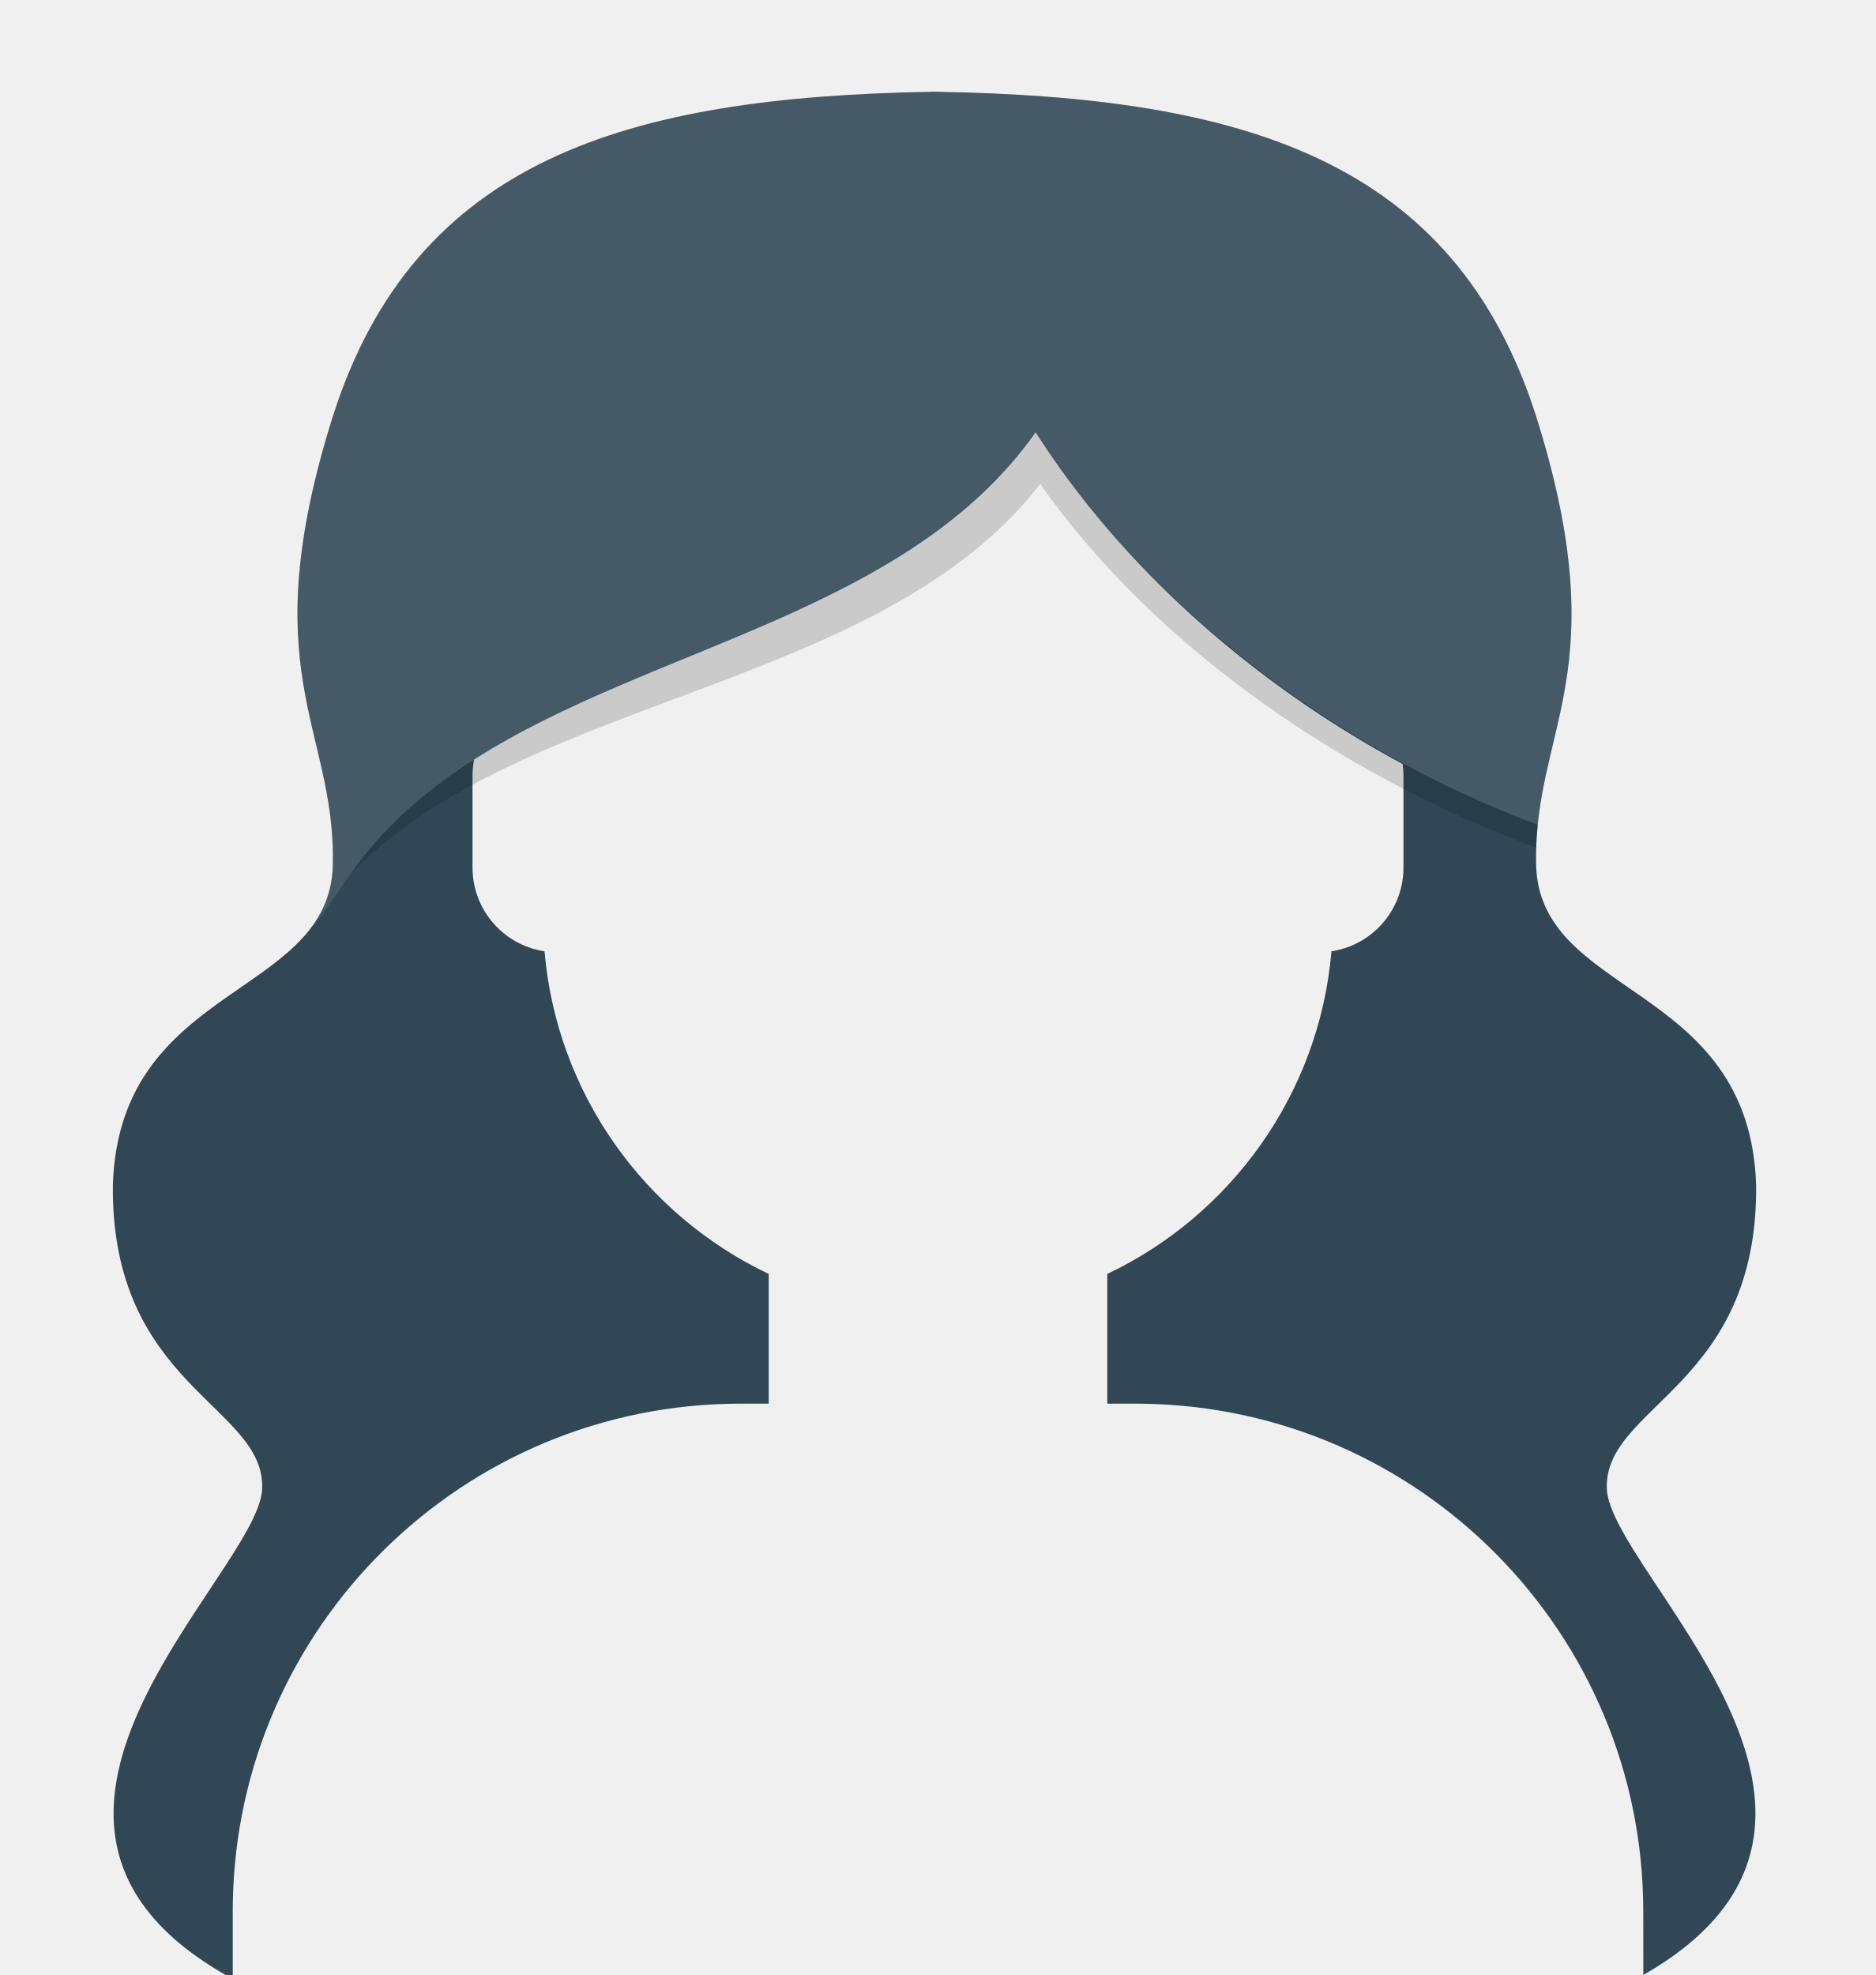
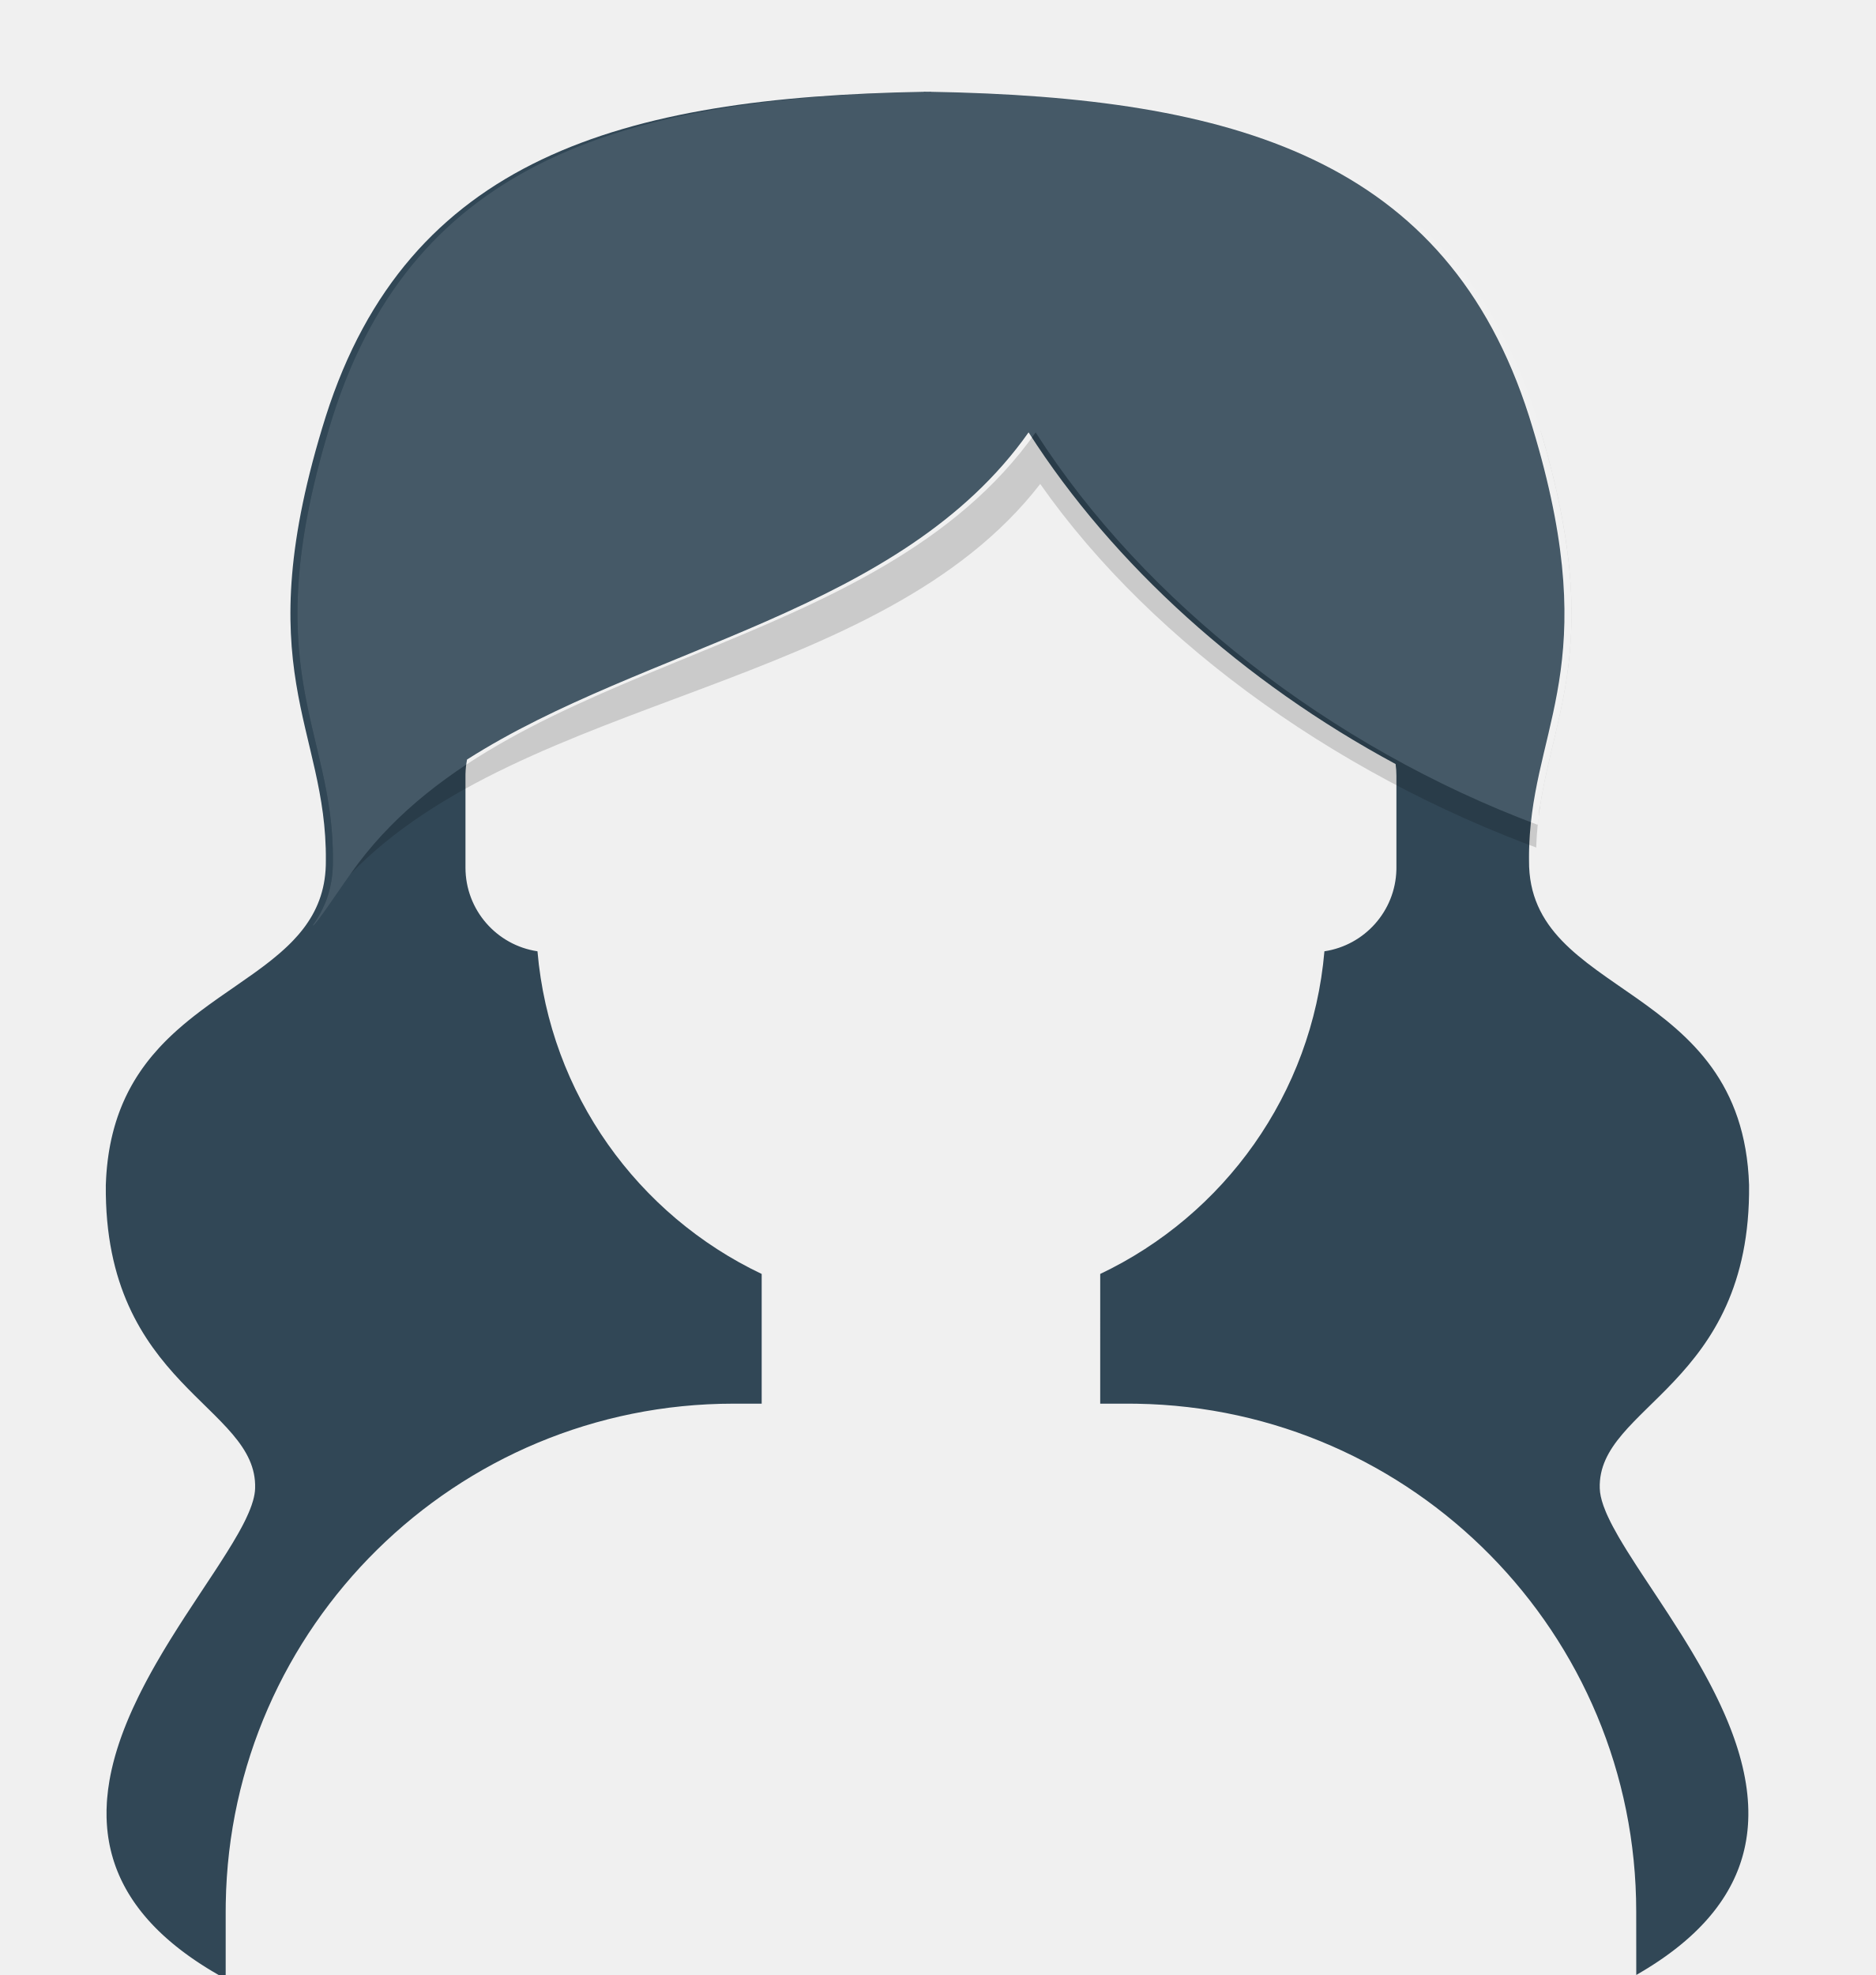
<svg xmlns="http://www.w3.org/2000/svg" xmlns:xlink="http://www.w3.org/1999/xlink" width="266px" height="280px" viewBox="0 0 266 280" version="1.1">
  <defs>
    <path d="M117.003,0 L117.003,0.016 C160.089,0.768 190.166,9.539 201.803,46 C212.418,79.704 203.098,88.803 201.92,105.269 C201.916,105.325 201.912,105.381 201.908,105.437 C201.865,106.074 201.834,106.721 201.816,107.382 C201.814,107.475 201.812,107.568 201.81,107.661 C201.807,107.814 201.805,107.968 201.803,108.123 C201.802,108.19 201.802,108.255 201.802,108.321 L201.801,108.433 L201.801,108.433 L201.803,109 L201.803,109 C201.634,128.588 232.061,125.972 233.003,155 C233.283,183.561 211.466,186.256 211.831,198 C211.85,198.72 212.027,199.525 212.334,200.408 C212.349,200.452 212.364,200.495 212.38,200.538 C212.471,200.791 212.572,201.051 212.683,201.316 C212.725,201.416 212.768,201.516 212.812,201.618 C212.833,201.666 212.854,201.714 212.876,201.762 C212.91,201.839 212.946,201.917 212.982,201.996 C213.098,202.246 213.22,202.501 213.35,202.761 C213.392,202.845 213.435,202.929 213.479,203.014 C213.52,203.096 213.563,203.178 213.606,203.26 C213.646,203.338 213.688,203.416 213.73,203.495 C213.955,203.918 214.197,204.353 214.454,204.799 C214.514,204.903 214.576,205.009 214.638,205.115 C214.803,205.397 214.973,205.682 215.149,205.972 C215.326,206.266 215.509,206.563 215.697,206.865 C216.095,207.505 216.515,208.163 216.952,208.837 L217.086,209.044 C217.263,209.317 217.443,209.592 217.625,209.87 C217.802,210.139 217.98,210.41 218.16,210.683 C218.646,211.42 219.146,212.174 219.656,212.944 L219.908,213.325 C220.47,214.176 221.043,215.045 221.618,215.931 C222.217,216.853 222.819,217.793 223.417,218.749 L223.162,218.343 C223.317,218.588 223.471,218.835 223.625,219.082 L223.625,219.082 C223.895,219.517 224.164,219.954 224.432,220.395 L224.354,220.268 C224.498,220.503 224.641,220.74 224.783,220.977 L224.432,220.395 C224.602,220.675 224.771,220.957 224.939,221.239 L224.939,221.239 C225.253,221.765 225.563,222.295 225.869,222.829 L225.654,222.456 C225.807,222.72 225.959,222.985 226.109,223.251 L225.869,222.829 C225.988,223.037 226.107,223.246 226.225,223.455 L226.109,223.251 C226.26,223.517 226.41,223.784 226.558,224.052 L226.225,223.455 C226.366,223.705 226.506,223.957 226.645,224.209 L226.558,224.052 C226.693,224.296 226.827,224.54 226.959,224.784 L226.645,224.209 C226.814,224.515 226.981,224.823 227.146,225.131 L226.959,224.784 C227.079,225.006 227.199,225.229 227.317,225.452 L227.146,225.131 C227.308,225.434 227.468,225.738 227.627,226.043 L227.317,225.452 C227.446,225.697 227.574,225.942 227.701,226.187 L227.627,226.043 C227.746,226.272 227.863,226.502 227.98,226.733 L227.701,226.187 C227.849,226.474 227.995,226.762 228.139,227.05 L227.98,226.733 C228.099,226.968 228.216,227.204 228.333,227.44 L228.139,227.05 C228.274,227.319 228.406,227.589 228.537,227.859 L228.333,227.44 C228.451,227.68 228.568,227.922 228.683,228.163 L228.537,227.859 C228.669,228.132 228.799,228.406 228.927,228.68 L228.683,228.163 C228.773,228.351 228.862,228.54 228.949,228.728 L228.927,228.68 C229.041,228.925 229.154,229.17 229.264,229.416 L228.949,228.728 C229.124,229.104 229.295,229.481 229.461,229.858 L229.264,229.416 C229.382,229.678 229.498,229.94 229.612,230.203 L229.461,229.858 C229.568,230.101 229.673,230.344 229.777,230.588 L229.612,230.203 C229.729,230.474 229.844,230.746 229.957,231.019 L229.777,230.588 C229.872,230.813 229.965,231.037 230.057,231.262 L229.957,231.019 C230.068,231.286 230.176,231.554 230.282,231.823 L230.057,231.262 C230.177,231.558 230.295,231.853 230.409,232.149 L230.282,231.823 C230.383,232.08 230.482,232.337 230.579,232.595 L230.409,232.149 C230.523,232.445 230.634,232.742 230.742,233.038 L230.579,232.595 C230.678,232.861 230.775,233.126 230.869,233.392 L230.742,233.038 C230.829,233.277 230.914,233.516 230.996,233.755 L230.869,233.392 C230.968,233.67 231.063,233.948 231.155,234.227 L230.996,233.755 C231.054,233.923 231.11,234.09 231.166,234.258 L231.155,234.227 C231.241,234.485 231.324,234.744 231.405,235.003 L231.405,235.004 C231.571,235.54 231.726,236.077 231.867,236.615 L231.793,236.337 C231.822,236.443 231.85,236.549 231.878,236.656 L231.867,236.615 C231.939,236.887 232.007,237.159 232.072,237.432 L232.072,237.431 C232.138,237.707 232.2,237.982 232.258,238.257 C232.371,238.791 232.47,239.324 232.555,239.857 C232.874,241.865 232.986,243.874 232.836,245.866 L232.862,245.477 C232.846,245.752 232.825,246.026 232.799,246.301 L232.836,245.866 C232.814,246.159 232.786,246.453 232.753,246.745 L232.799,246.301 C232.775,246.557 232.746,246.813 232.713,247.068 L232.753,246.745 C232.722,247.012 232.687,247.278 232.647,247.544 L232.713,247.068 C232.678,247.342 232.637,247.616 232.591,247.889 L232.647,247.544 C232.611,247.779 232.571,248.015 232.528,248.25 L232.591,247.889 C232.547,248.155 232.497,248.421 232.442,248.687 L232.528,248.25 C232.478,248.518 232.423,248.786 232.363,249.053 L232.442,248.687 C232.388,248.949 232.328,249.21 232.264,249.472 L232.363,249.053 C232.298,249.342 232.226,249.63 232.149,249.917 L232.264,249.472 C232.2,249.732 232.13,249.992 232.055,250.252 L232.149,249.917 C232.082,250.164 232.011,250.411 231.934,250.658 L232.055,250.252 C231.978,250.522 231.894,250.791 231.805,251.06 L231.934,250.658 C231.856,250.912 231.772,251.166 231.683,251.419 L231.805,251.06 C231.719,251.319 231.628,251.578 231.531,251.836 L231.683,251.419 C231.596,251.665 231.505,251.91 231.409,252.154 L231.531,251.836 C231.433,252.097 231.33,252.357 231.22,252.617 L231.409,252.154 C231.297,252.436 231.18,252.718 231.055,252.999 L231.22,252.617 C231.11,252.877 230.995,253.137 230.873,253.396 L231.055,252.999 C230.94,253.257 230.819,253.515 230.692,253.773 L230.873,253.396 C230.753,253.652 230.627,253.908 230.496,254.163 L230.692,253.773 C230.561,254.039 230.424,254.304 230.28,254.569 L230.496,254.163 C230.363,254.418 230.225,254.673 230.081,254.927 L230.28,254.569 C230.14,254.827 229.994,255.084 229.841,255.341 L230.081,254.927 C229.936,255.184 229.784,255.439 229.626,255.694 L229.841,255.341 C229.698,255.581 229.55,255.82 229.396,256.058 L229.626,255.694 C229.463,255.957 229.294,256.219 229.117,256.48 L229.396,256.058 C229.237,256.304 229.072,256.549 228.901,256.794 L229.117,256.48 C228.95,256.728 228.776,256.975 228.596,257.222 L228.901,256.794 C228.71,257.068 228.512,257.34 228.305,257.612 L228.596,257.222 C228.418,257.465 228.233,257.709 228.043,257.951 L228.305,257.612 C228.12,257.855 227.929,258.097 227.732,258.338 L228.043,257.951 C227.841,258.208 227.631,258.464 227.415,258.718 L227.732,258.338 C227.531,258.584 227.323,258.83 227.108,259.074 L227.415,258.718 C227.207,258.963 226.992,259.208 226.771,259.451 L227.108,259.074 C226.892,259.32 226.668,259.566 226.438,259.81 L226.771,259.451 C226.544,259.7 226.311,259.947 226.07,260.194 L226.438,259.81 C226.206,260.057 225.967,260.302 225.72,260.547 L226.07,260.194 C225.837,260.433 225.597,260.67 225.351,260.907 L225.72,260.547 C225.471,260.794 225.215,261.04 224.951,261.285 L225.351,260.907 C225.099,261.149 224.84,261.39 224.573,261.631 L224.951,261.285 C224.697,261.52 224.436,261.755 224.168,261.989 L224.573,261.631 C224.302,261.875 224.023,262.118 223.736,262.36 L224.168,261.989 C223.892,262.23 223.607,262.47 223.316,262.709 L223.736,262.36 C223.458,262.594 223.173,262.828 222.881,263.061 L223.316,262.709 C223.032,262.942 222.741,263.173 222.442,263.404 L222.881,263.061 C222.583,263.297 222.277,263.533 221.964,263.767 L222.442,263.404 C222.134,263.641 221.819,263.878 221.495,264.113 L221.964,263.767 C221.653,264 221.333,264.232 221.006,264.463 L221.495,264.113 C221.182,264.34 220.861,264.567 220.533,264.792 L221.006,264.463 C220.673,264.698 220.332,264.931 219.983,265.164 L220.533,264.792 C220.199,265.021 219.858,265.249 219.508,265.475 L219.983,265.164 C219.637,265.393 219.284,265.622 218.923,265.849 L219.508,265.475 C219.165,265.698 218.815,265.919 218.456,266.139 L218.923,265.849 C218.566,266.073 218.2,266.297 217.827,266.519 L218.456,266.139 C218.077,266.371 217.688,266.603 217.291,266.833 L217.292,266.832 L217.007,266.996 L217.007,266.996 L217,258 C217,218.633 185.406,186.645 146.191,186.01 L145,186 L141,186 L141.001,167.61 C158.531,159.282 171.048,142.114 172.791,121.867 C178.471,121.017 182.849,116.186 182.996,110.305 L183,110 L183,97 C183,96.43 182.96,95.87 182.884,95.321 C161.361,83.735 142.887,67.141 130.843,48.298 C112.765,73.924 76.528,78.535 51.222,94.682 C51.096,95.336 51.021,96.009 51.004,96.695 L51,97 L51,110 C51,116.019 55.431,121.003 61.209,121.867 C62.952,142.115 75.469,159.283 93,167.611 L93,186 L89,186 C49.633,186 17.645,217.594 17.01,256.809 L17,258 L17,267 L216.997,267.002 C216.997,267.002 216.996,267.002 216.996,267.002 L16.009,267.002 C15.348,266.625 14.71,266.243 14.096,265.858 L14.561,266.146 C14.196,265.922 13.84,265.698 13.492,265.472 L14.096,265.858 C13.726,265.625 13.364,265.391 13.011,265.156 L13.492,265.472 C13.149,265.25 12.814,265.027 12.487,264.802 L13.011,265.156 C12.662,264.924 12.32,264.69 11.987,264.454 L12.487,264.802 C12.167,264.582 11.853,264.362 11.547,264.14 L11.987,264.454 C11.651,264.217 11.323,263.978 11.003,263.739 L11.547,264.14 C11.222,263.904 10.905,263.667 10.596,263.429 L11.003,263.739 C10.707,263.516 10.417,263.293 10.135,263.068 L10.596,263.429 C10.282,263.187 9.976,262.945 9.679,262.701 L10.135,263.068 C9.835,262.831 9.544,262.592 9.26,262.352 L9.679,262.701 C9.396,262.469 9.121,262.236 8.852,262.002 L9.26,262.352 C8.978,262.114 8.704,261.875 8.437,261.635 L8.852,262.002 C8.571,261.757 8.298,261.512 8.033,261.265 L8.437,261.635 C8.177,261.401 7.925,261.166 7.679,260.931 L8.033,261.265 C7.767,261.018 7.509,260.769 7.258,260.52 L7.679,260.931 C7.425,260.688 7.179,260.444 6.94,260.199 L7.258,260.52 C7.024,260.287 6.796,260.053 6.574,259.818 L6.94,260.199 C6.698,259.951 6.462,259.701 6.234,259.451 L6.574,259.818 C6.335,259.564 6.103,259.308 5.878,259.052 L6.234,259.451 C6.018,259.214 5.809,258.976 5.606,258.737 L5.878,259.052 C5.662,258.805 5.452,258.558 5.25,258.309 L5.606,258.737 C5.387,258.48 5.176,258.222 4.972,257.963 L5.25,258.309 C5.063,258.08 4.882,257.85 4.706,257.619 L4.972,257.963 C4.775,257.713 4.584,257.461 4.401,257.21 L4.706,257.619 C4.501,257.351 4.305,257.081 4.115,256.81 L4.401,257.21 C4.22,256.962 4.045,256.713 3.877,256.464 L4.115,256.81 C3.945,256.567 3.781,256.324 3.623,256.079 L3.877,256.464 C3.705,256.209 3.54,255.954 3.381,255.698 L3.623,256.079 C3.462,255.83 3.306,255.579 3.157,255.328 L3.381,255.698 C3.223,255.443 3.072,255.188 2.927,254.932 L3.157,255.328 C3.006,255.074 2.861,254.819 2.722,254.563 L2.927,254.932 C2.782,254.677 2.643,254.421 2.511,254.164 L2.722,254.563 C2.576,254.295 2.437,254.026 2.305,253.757 L2.511,254.164 C2.38,253.912 2.255,253.659 2.136,253.406 L2.305,253.757 C2.179,253.501 2.059,253.243 1.945,252.986 L2.136,253.406 C2.013,253.143 1.896,252.879 1.784,252.614 L1.945,252.986 C1.822,252.709 1.706,252.432 1.597,252.154 L1.784,252.614 C1.674,252.354 1.57,252.092 1.472,251.83 L1.597,252.154 C1.505,251.922 1.419,251.69 1.336,251.458 L1.472,251.83 C1.375,251.571 1.283,251.312 1.197,251.051 L1.336,251.458 C1.248,251.207 1.164,250.956 1.086,250.705 L1.197,251.051 C1.108,250.783 1.025,250.513 0.947,250.244 L1.086,250.705 C0.996,250.417 0.912,250.128 0.836,249.839 L0.947,250.244 C0.875,249.991 0.807,249.738 0.745,249.485 L0.836,249.839 C0.768,249.585 0.705,249.331 0.648,249.076 L0.745,249.485 C0.678,249.214 0.616,248.942 0.56,248.67 L0.648,249.076 C0.594,248.839 0.545,248.602 0.499,248.365 L0.56,248.67 C0.505,248.406 0.456,248.142 0.412,247.877 L0.499,248.365 C0.442,248.063 0.391,247.762 0.346,247.459 L0.412,247.877 C0.369,247.619 0.33,247.361 0.296,247.103 L0.346,247.459 C0.307,247.196 0.273,246.932 0.244,246.668 L0.296,247.103 C0.26,246.828 0.23,246.553 0.204,246.277 L0.244,246.668 C0.219,246.449 0.198,246.229 0.18,246.01 L0.204,246.277 C0.179,246.013 0.159,245.747 0.144,245.482 L0.18,246.01 C0.156,245.713 0.138,245.416 0.125,245.118 L0.144,245.482 C0.128,245.217 0.117,244.951 0.111,244.686 L0.111,244.685 C0.093,243.967 0.108,243.247 0.153,242.526 C0.165,242.335 0.179,242.145 0.195,241.954 C0.265,241.109 0.376,240.263 0.523,239.417 L0.523,239.417 C0.614,238.894 0.719,238.371 0.837,237.848 L0.837,237.848 C0.963,237.289 1.103,236.731 1.257,236.172 L1.132,236.636 C1.205,236.359 1.282,236.081 1.361,235.804 L1.361,235.804 C1.515,235.268 1.682,234.732 1.86,234.197 L1.794,234.397 C1.866,234.178 1.939,233.958 2.015,233.738 L1.86,234.197 C1.945,233.94 2.033,233.683 2.124,233.426 L2.015,233.738 C2.099,233.494 2.186,233.25 2.275,233.006 L2.275,233.006 C2.488,232.42 2.715,231.835 2.953,231.251 L2.73,231.807 C2.83,231.554 2.932,231.301 3.036,231.048 L2.953,231.251 C3.057,230.997 3.163,230.742 3.271,230.488 L3.036,231.048 C3.149,230.776 3.263,230.505 3.38,230.234 L3.271,230.488 C3.372,230.253 3.474,230.018 3.577,229.783 L3.38,230.234 C3.5,229.956 3.622,229.679 3.747,229.403 L3.577,229.783 C3.671,229.571 3.766,229.36 3.862,229.149 L3.862,229.149 C4.106,228.614 4.358,228.081 4.618,227.551 L4.492,227.81 C4.62,227.546 4.749,227.283 4.88,227.021 L4.618,227.551 C4.756,227.27 4.896,226.989 5.038,226.709 L4.88,227.021 C5,226.781 5.122,226.541 5.245,226.302 L5.038,226.709 C5.181,226.426 5.326,226.144 5.473,225.863 L5.245,226.302 C5.378,226.043 5.513,225.785 5.649,225.527 L5.473,225.863 C5.603,225.613 5.735,225.364 5.868,225.116 L5.649,225.527 C5.789,225.262 5.93,224.998 6.073,224.735 L5.868,225.116 C6.028,224.816 6.19,224.518 6.354,224.22 L6.073,224.735 C6.206,224.489 6.341,224.243 6.477,223.998 L6.354,224.22 C6.477,223.998 6.6,223.776 6.725,223.554 L6.477,223.998 C6.62,223.74 6.764,223.483 6.909,223.227 L6.725,223.554 C6.858,223.316 6.993,223.079 7.129,222.842 L7.129,222.842 C7.421,222.333 7.717,221.826 8.016,221.323 L7.78,221.721 C7.934,221.461 8.088,221.202 8.242,220.944 L8.016,221.323 C8.173,221.059 8.331,220.796 8.49,220.534 L8.49,220.534 C8.717,220.158 8.946,219.784 9.175,219.413 C9.548,218.811 9.923,218.214 10.298,217.624 C10.591,217.163 10.885,216.707 11.177,216.255 L11.177,216.255 C11.975,215.023 12.768,213.823 13.539,212.658 C14.17,211.704 14.788,210.774 15.38,209.871 C15.446,209.769 15.512,209.668 15.578,209.568 C15.758,209.291 15.937,209.017 16.112,208.746 C16.465,208.2 16.807,207.666 17.134,207.143 C17.723,206.205 18.266,205.305 18.752,204.447 C18.776,204.404 18.801,204.361 18.825,204.317 C18.865,204.247 18.904,204.177 18.942,204.108 C19.037,203.937 19.129,203.768 19.218,203.602 L19.218,203.603 C19.28,203.487 19.34,203.373 19.4,203.26 C19.442,203.178 19.485,203.096 19.527,203.014 C19.571,202.928 19.614,202.842 19.657,202.757 C19.693,202.685 19.729,202.613 19.764,202.541 C19.81,202.447 19.855,202.353 19.9,202.259 C20.017,202.013 20.127,201.772 20.229,201.535 C20.397,201.147 20.545,200.771 20.671,200.408 C20.745,200.196 20.811,199.989 20.869,199.786 C21.054,199.144 21.16,198.547 21.174,198 C21.54,186.256 -0.277,183.561 0.003,155 C0.015,154.632 0.031,154.27 0.053,153.912 L0.034,154.24 C0.049,153.963 0.065,153.689 0.085,153.418 L0.053,153.912 C0.067,153.663 0.084,153.416 0.104,153.172 L0.085,153.418 C0.104,153.151 0.126,152.886 0.151,152.624 L0.104,153.172 C0.124,152.91 0.147,152.65 0.173,152.394 L0.173,152.393 C0.234,151.782 0.309,151.187 0.398,150.605 L0.347,150.953 C0.38,150.716 0.416,150.481 0.454,150.249 L0.398,150.605 C0.432,150.38 0.468,150.157 0.507,149.936 L0.454,150.249 C0.495,149.997 0.539,149.748 0.585,149.501 L0.507,149.936 C0.545,149.711 0.586,149.489 0.629,149.269 L0.629,149.269 C0.733,148.737 0.848,148.218 0.974,147.712 L0.918,147.939 C0.971,147.721 1.025,147.505 1.082,147.292 L0.974,147.712 C1.035,147.465 1.099,147.222 1.166,146.981 L1.082,147.292 C1.135,147.091 1.19,146.891 1.247,146.694 L1.166,146.981 C1.222,146.778 1.28,146.577 1.339,146.379 L1.247,146.694 C1.31,146.473 1.376,146.255 1.443,146.039 L1.443,146.039 C1.598,145.545 1.764,145.064 1.939,144.595 L1.79,145.003 C1.867,144.789 1.945,144.577 2.026,144.368 L1.939,144.595 C2.008,144.413 2.077,144.232 2.149,144.054 L2.026,144.368 C2.104,144.163 2.185,143.961 2.268,143.76 L2.149,144.054 C2.237,143.833 2.327,143.615 2.419,143.4 L2.268,143.76 C2.34,143.584 2.414,143.41 2.49,143.238 L2.49,143.238 C2.683,142.797 2.885,142.367 3.096,141.947 L2.999,142.142 C3.085,141.967 3.173,141.794 3.262,141.623 L3.096,141.947 C3.19,141.761 3.286,141.577 3.383,141.395 L3.262,141.623 C3.359,141.437 3.458,141.253 3.558,141.071 L3.383,141.395 C3.471,141.23 3.56,141.067 3.65,140.905 L3.65,140.905 C3.882,140.492 4.121,140.09 4.369,139.697 L4.234,139.913 C4.333,139.755 4.432,139.597 4.533,139.442 L4.369,139.697 C4.469,139.54 4.569,139.384 4.671,139.23 L4.533,139.442 C4.647,139.265 4.764,139.09 4.882,138.917 L4.671,139.23 C4.773,139.076 4.876,138.923 4.981,138.772 L4.882,138.917 C4.984,138.766 5.087,138.618 5.192,138.47 L5.192,138.47 C5.336,138.267 5.482,138.067 5.631,137.869 L5.388,138.198 C5.522,138.013 5.659,137.83 5.797,137.65 L5.631,137.869 C5.738,137.726 5.846,137.585 5.956,137.444 L5.797,137.65 C5.908,137.505 6.02,137.361 6.133,137.219 L5.956,137.444 C6.072,137.296 6.189,137.149 6.307,137.003 L6.133,137.219 C6.244,137.08 6.355,136.943 6.467,136.807 L6.307,137.003 C6.426,136.856 6.546,136.711 6.668,136.567 L6.668,136.567 C6.955,136.227 7.248,135.894 7.547,135.569 L7.299,135.842 C7.423,135.704 7.548,135.567 7.673,135.432 L7.547,135.569 C7.663,135.442 7.78,135.317 7.898,135.193 L7.673,135.432 C7.807,135.288 7.942,135.146 8.077,135.005 L7.898,135.193 C8.024,135.059 8.152,134.927 8.28,134.796 L8.281,134.795 L8.47,134.603 L8.47,134.603 L8.827,134.249 C9.007,134.073 9.188,133.9 9.371,133.728 L9.174,133.914 C9.322,133.773 9.471,133.634 9.621,133.496 L9.371,133.728 C9.492,133.615 9.613,133.503 9.734,133.391 L9.621,133.496 C9.762,133.365 9.905,133.235 10.048,133.107 L9.734,133.391 C9.871,133.266 10.008,133.143 10.145,133.02 L10.145,133.02 C11.195,132.084 12.282,131.209 13.385,130.375 L13.107,130.586 C13.261,130.468 13.416,130.351 13.572,130.234 L13.572,130.234 C14.279,129.702 14.991,129.187 15.704,128.683 L16.019,128.46 C16.07,128.424 16.121,128.389 16.171,128.353 C17.793,127.214 19.407,126.126 20.942,125.025 C21.116,124.899 21.29,124.774 21.463,124.648 C21.724,124.458 21.982,124.267 22.238,124.076 L22.293,124.034 C22.473,123.899 22.652,123.763 22.829,123.626 C23.037,123.466 23.242,123.306 23.445,123.144 L23.533,123.073 L23.533,123.073 L23.576,123.039 C23.924,122.76 24.265,122.477 24.597,122.191 C24.659,122.137 24.721,122.084 24.783,122.03 C24.978,121.859 25.171,121.686 25.36,121.512 C25.481,121.402 25.6,121.291 25.718,121.179 C25.736,121.161 25.756,121.142 25.775,121.124 C25.835,121.067 25.894,121.009 25.953,120.952 C26,120.906 26.048,120.859 26.095,120.812 C26.147,120.761 26.197,120.71 26.248,120.66 C26.314,120.593 26.379,120.527 26.444,120.46 C26.503,120.399 26.562,120.337 26.62,120.276 C26.812,120.074 26.999,119.87 27.181,119.662 C27.203,119.638 27.224,119.613 27.246,119.589 C27.317,119.507 27.388,119.425 27.457,119.342 C27.491,119.302 27.524,119.263 27.557,119.223 C27.65,119.111 27.742,118.998 27.832,118.884 L27.832,118.884 C27.896,118.803 27.959,118.721 28.022,118.639 C28.086,118.556 28.149,118.472 28.211,118.388 L28.355,118.189 L28.355,118.189 C30.145,115.688 31.235,112.751 31.203,109 C31.372,89.999 19.814,82.161 31.203,46 C42.84,9.539 72.917,0.768 116.003,0.016 L116.003,0.016 L116.003,0 C116.17,0 116.336,0.005 116.503,0.008 C116.669,0.005 116.836,0 117.003,0 L117.003,0 Z" id="path-1" />
    <path d="M117.003,0 L117.003,0.016 C160.089,0.768 190.166,9.539 201.803,46 C212.418,79.704 203.098,88.803 201.92,105.269 C201.916,105.325 201.912,105.381 201.908,105.437 C201.865,106.074 201.834,106.721 201.816,107.382 C201.814,107.475 201.812,107.568 201.81,107.661 C201.807,107.814 201.805,107.968 201.803,108.123 C201.802,108.19 201.802,108.255 201.802,108.321 L201.801,108.433 L201.801,108.433 L201.803,109 L201.803,109 C201.634,128.588 232.061,125.972 233.003,155 C233.283,183.561 211.466,186.256 211.831,198 C211.85,198.72 212.027,199.525 212.334,200.408 C212.349,200.452 212.364,200.495 212.38,200.538 C212.471,200.791 212.572,201.051 212.683,201.316 C212.725,201.416 212.768,201.516 212.812,201.618 C212.833,201.666 212.854,201.714 212.876,201.762 C212.91,201.839 212.946,201.917 212.982,201.996 C213.098,202.246 213.22,202.501 213.35,202.761 C213.392,202.845 213.435,202.929 213.479,203.014 C213.52,203.096 213.563,203.178 213.606,203.26 C213.646,203.338 213.688,203.416 213.73,203.495 C213.955,203.918 214.197,204.353 214.454,204.799 C214.514,204.903 214.576,205.009 214.638,205.115 C214.803,205.397 214.973,205.682 215.149,205.972 C215.326,206.266 215.509,206.563 215.697,206.865 C216.095,207.505 216.515,208.163 216.952,208.837 L217.086,209.044 C217.263,209.317 217.443,209.592 217.625,209.87 C217.802,210.139 217.98,210.41 218.16,210.683 C218.646,211.42 219.146,212.174 219.656,212.944 L219.908,213.325 C220.47,214.176 221.043,215.045 221.618,215.931 C222.217,216.853 222.819,217.793 223.417,218.749 L223.162,218.343 C223.317,218.588 223.471,218.835 223.625,219.082 L223.625,219.082 C223.895,219.517 224.164,219.954 224.432,220.395 L224.354,220.268 C224.498,220.503 224.641,220.74 224.783,220.977 L224.432,220.395 C224.602,220.675 224.771,220.957 224.939,221.239 L224.939,221.239 C225.253,221.765 225.563,222.295 225.869,222.829 L225.654,222.456 C225.807,222.72 225.959,222.985 226.109,223.251 L225.869,222.829 C225.988,223.037 226.107,223.246 226.225,223.455 L226.109,223.251 C226.26,223.517 226.41,223.784 226.558,224.052 L226.225,223.455 C226.366,223.705 226.506,223.957 226.645,224.209 L226.558,224.052 C226.693,224.296 226.827,224.54 226.959,224.784 L226.645,224.209 C226.814,224.515 226.981,224.823 227.146,225.131 L226.959,224.784 C227.079,225.006 227.199,225.229 227.317,225.452 L227.146,225.131 C227.308,225.434 227.468,225.738 227.627,226.043 L227.317,225.452 C227.446,225.697 227.574,225.942 227.701,226.187 L227.627,226.043 C227.746,226.272 227.863,226.502 227.98,226.733 L227.701,226.187 C227.849,226.474 227.995,226.762 228.139,227.05 L227.98,226.733 C228.099,226.968 228.216,227.204 228.333,227.44 L228.139,227.05 C228.274,227.319 228.406,227.589 228.537,227.859 L228.333,227.44 C228.451,227.68 228.568,227.922 228.683,228.163 L228.537,227.859 C228.669,228.132 228.799,228.406 228.927,228.68 L228.683,228.163 C228.773,228.351 228.862,228.54 228.949,228.728 L228.927,228.68 C229.041,228.925 229.154,229.17 229.264,229.416 L228.949,228.728 C229.124,229.104 229.295,229.481 229.461,229.858 L229.264,229.416 C229.382,229.678 229.498,229.94 229.612,230.203 L229.461,229.858 C229.568,230.101 229.673,230.344 229.777,230.588 L229.612,230.203 C229.729,230.474 229.844,230.746 229.957,231.019 L229.777,230.588 C229.872,230.813 229.965,231.037 230.057,231.262 L229.957,231.019 C230.068,231.286 230.176,231.554 230.282,231.823 L230.057,231.262 C230.177,231.558 230.295,231.853 230.409,232.149 L230.282,231.823 C230.383,232.08 230.482,232.337 230.579,232.595 L230.409,232.149 C230.523,232.445 230.634,232.742 230.742,233.038 L230.579,232.595 C230.678,232.861 230.775,233.126 230.869,233.392 L230.742,233.038 C230.829,233.277 230.914,233.516 230.996,233.755 L230.869,233.392 C230.968,233.67 231.063,233.948 231.155,234.227 L230.996,233.755 C231.054,233.923 231.11,234.09 231.166,234.258 L231.155,234.227 C231.241,234.485 231.324,234.744 231.405,235.003 L231.405,235.004 C231.571,235.54 231.726,236.077 231.867,236.615 L231.793,236.337 C231.822,236.443 231.85,236.549 231.878,236.656 L231.867,236.615 C231.939,236.887 232.007,237.159 232.072,237.432 L232.072,237.431 C232.138,237.707 232.2,237.982 232.258,238.257 C232.371,238.791 232.47,239.324 232.555,239.857 C232.874,241.865 232.986,243.874 232.836,245.866 L232.862,245.477 C232.846,245.752 232.825,246.026 232.799,246.301 L232.836,245.866 C232.814,246.159 232.786,246.453 232.753,246.745 L232.799,246.301 C232.775,246.557 232.746,246.813 232.713,247.068 L232.753,246.745 C232.722,247.012 232.687,247.278 232.647,247.544 L232.713,247.068 C232.678,247.342 232.637,247.616 232.591,247.889 L232.647,247.544 C232.611,247.779 232.571,248.015 232.528,248.25 L232.591,247.889 C232.547,248.155 232.497,248.421 232.442,248.687 L232.528,248.25 C232.478,248.518 232.423,248.786 232.363,249.053 L232.442,248.687 C232.388,248.949 232.328,249.21 232.264,249.472 L232.363,249.053 C232.298,249.342 232.226,249.63 232.149,249.917 L232.264,249.472 C232.2,249.732 232.13,249.992 232.055,250.252 L232.149,249.917 C232.082,250.164 232.011,250.411 231.934,250.658 L232.055,250.252 C231.978,250.522 231.894,250.791 231.805,251.06 L231.934,250.658 C231.856,250.912 231.772,251.166 231.683,251.419 L231.805,251.06 C231.719,251.319 231.628,251.578 231.531,251.836 L231.683,251.419 C231.596,251.665 231.505,251.91 231.409,252.154 L231.531,251.836 C231.433,252.097 231.33,252.357 231.22,252.617 L231.409,252.154 C231.297,252.436 231.18,252.718 231.055,252.999 L231.22,252.617 C231.11,252.877 230.995,253.137 230.873,253.396 L231.055,252.999 C230.94,253.257 230.819,253.515 230.692,253.773 L230.873,253.396 C230.753,253.652 230.627,253.908 230.496,254.163 L230.692,253.773 C230.561,254.039 230.424,254.304 230.28,254.569 L230.496,254.163 C230.363,254.418 230.225,254.673 230.081,254.927 L230.28,254.569 C230.14,254.827 229.994,255.084 229.841,255.341 L230.081,254.927 C229.936,255.184 229.784,255.439 229.626,255.694 L229.841,255.341 C229.698,255.581 229.55,255.82 229.396,256.058 L229.626,255.694 C229.463,255.957 229.294,256.219 229.117,256.48 L229.396,256.058 C229.237,256.304 229.072,256.549 228.901,256.794 L229.117,256.48 C228.95,256.728 228.776,256.975 228.596,257.222 L228.901,256.794 C228.71,257.068 228.512,257.34 228.305,257.612 L228.596,257.222 C228.418,257.465 228.233,257.709 228.043,257.951 L228.305,257.612 C228.12,257.855 227.929,258.097 227.732,258.338 L228.043,257.951 C227.841,258.208 227.631,258.464 227.415,258.718 L227.732,258.338 C227.531,258.584 227.323,258.83 227.108,259.074 L227.415,258.718 C227.207,258.963 226.992,259.208 226.771,259.451 L227.108,259.074 C226.892,259.32 226.668,259.566 226.438,259.81 L226.771,259.451 C226.544,259.7 226.311,259.947 226.07,260.194 L226.438,259.81 C226.206,260.057 225.967,260.302 225.72,260.547 L226.07,260.194 C225.837,260.433 225.597,260.67 225.351,260.907 L225.72,260.547 C225.471,260.794 225.215,261.04 224.951,261.285 L225.351,260.907 C225.099,261.149 224.84,261.39 224.573,261.631 L224.951,261.285 C224.697,261.52 224.436,261.755 224.168,261.989 L224.573,261.631 C224.302,261.875 224.023,262.118 223.736,262.36 L224.168,261.989 C223.892,262.23 223.607,262.47 223.316,262.709 L223.736,262.36 C223.458,262.594 223.173,262.828 222.881,263.061 L223.316,262.709 C223.032,262.942 222.741,263.173 222.442,263.404 L222.881,263.061 C222.583,263.297 222.277,263.533 221.964,263.767 L222.442,263.404 C222.134,263.641 221.819,263.878 221.495,264.113 L221.964,263.767 C221.653,264 221.333,264.232 221.006,264.463 L221.495,264.113 C221.182,264.34 220.861,264.567 220.533,264.792 L221.006,264.463 C220.673,264.698 220.332,264.931 219.983,265.164 L220.533,264.792 C220.199,265.021 219.858,265.249 219.508,265.475 L219.983,265.164 C219.637,265.393 219.284,265.622 218.923,265.849 L219.508,265.475 C219.165,265.698 218.815,265.919 218.456,266.139 L218.923,265.849 C218.566,266.073 218.2,266.297 217.827,266.519 L218.456,266.139 C218.077,266.371 217.688,266.603 217.291,266.833 L217.292,266.832 L217.007,266.996 L217.007,266.996 L217,258 C217,218.633 185.406,186.645 146.191,186.01 L145,186 L141,186 L141,140 L93,140 L93,186 L89,186 C49.633,186 17.645,217.594 17.01,256.809 L17,258 L17,267 L216.997,267.002 C216.997,267.002 216.996,267.002 216.996,267.002 L16.009,267.002 C15.348,266.625 14.71,266.243 14.096,265.858 L14.561,266.146 C14.196,265.922 13.84,265.698 13.492,265.472 L14.096,265.858 C13.726,265.625 13.364,265.391 13.011,265.156 L13.492,265.472 C13.149,265.25 12.814,265.027 12.487,264.802 L13.011,265.156 C12.662,264.924 12.32,264.69 11.987,264.454 L12.487,264.802 C12.167,264.582 11.853,264.362 11.547,264.14 L11.987,264.454 C11.651,264.217 11.323,263.978 11.003,263.739 L11.547,264.14 C11.222,263.904 10.905,263.667 10.596,263.429 L11.003,263.739 C10.707,263.516 10.417,263.293 10.135,263.068 L10.596,263.429 C10.282,263.187 9.976,262.945 9.679,262.701 L10.135,263.068 C9.835,262.831 9.544,262.592 9.26,262.352 L9.679,262.701 C9.396,262.469 9.121,262.236 8.852,262.002 L9.26,262.352 C8.978,262.114 8.704,261.875 8.437,261.635 L8.852,262.002 C8.571,261.757 8.298,261.512 8.033,261.265 L8.437,261.635 C8.177,261.401 7.925,261.166 7.679,260.931 L8.033,261.265 C7.767,261.018 7.509,260.769 7.258,260.52 L7.679,260.931 C7.425,260.688 7.179,260.444 6.94,260.199 L7.258,260.52 C7.024,260.287 6.796,260.053 6.574,259.818 L6.94,260.199 C6.698,259.951 6.462,259.701 6.234,259.451 L6.574,259.818 C6.335,259.564 6.103,259.308 5.878,259.052 L6.234,259.451 C6.018,259.214 5.809,258.976 5.606,258.737 L5.878,259.052 C5.662,258.805 5.452,258.558 5.25,258.309 L5.606,258.737 C5.387,258.48 5.176,258.222 4.972,257.963 L5.25,258.309 C5.063,258.08 4.882,257.85 4.706,257.619 L4.972,257.963 C4.775,257.713 4.584,257.461 4.401,257.21 L4.706,257.619 C4.501,257.351 4.305,257.081 4.115,256.81 L4.401,257.21 C4.22,256.962 4.045,256.713 3.877,256.464 L4.115,256.81 C3.945,256.567 3.781,256.324 3.623,256.079 L3.877,256.464 C3.705,256.209 3.54,255.954 3.381,255.698 L3.623,256.079 C3.462,255.83 3.306,255.579 3.157,255.328 L3.381,255.698 C3.223,255.443 3.072,255.188 2.927,254.932 L3.157,255.328 C3.006,255.074 2.861,254.819 2.722,254.563 L2.927,254.932 C2.782,254.677 2.643,254.421 2.511,254.164 L2.722,254.563 C2.576,254.295 2.437,254.026 2.305,253.757 L2.511,254.164 C2.38,253.912 2.255,253.659 2.136,253.406 L2.305,253.757 C2.179,253.501 2.059,253.243 1.945,252.986 L2.136,253.406 C2.013,253.143 1.896,252.879 1.784,252.614 L1.945,252.986 C1.822,252.709 1.706,252.432 1.597,252.154 L1.784,252.614 C1.674,252.354 1.57,252.092 1.472,251.83 L1.597,252.154 C1.505,251.922 1.419,251.69 1.336,251.458 L1.472,251.83 C1.375,251.571 1.283,251.312 1.197,251.051 L1.336,251.458 C1.248,251.207 1.164,250.956 1.086,250.705 L1.197,251.051 C1.108,250.783 1.025,250.513 0.947,250.244 L1.086,250.705 C0.996,250.417 0.912,250.128 0.836,249.839 L0.947,250.244 C0.875,249.991 0.807,249.738 0.745,249.485 L0.836,249.839 C0.768,249.585 0.705,249.331 0.648,249.076 L0.745,249.485 C0.678,249.214 0.616,248.942 0.56,248.67 L0.648,249.076 C0.594,248.839 0.545,248.602 0.499,248.365 L0.56,248.67 C0.505,248.406 0.456,248.142 0.412,247.877 L0.499,248.365 C0.442,248.063 0.391,247.762 0.346,247.459 L0.412,247.877 C0.369,247.619 0.33,247.361 0.296,247.103 L0.346,247.459 C0.307,247.196 0.273,246.932 0.244,246.668 L0.296,247.103 C0.26,246.828 0.23,246.553 0.204,246.277 L0.244,246.668 C0.219,246.449 0.198,246.229 0.18,246.01 L0.204,246.277 C0.179,246.013 0.159,245.747 0.144,245.482 L0.18,246.01 C0.156,245.713 0.138,245.416 0.125,245.118 L0.144,245.482 C0.128,245.217 0.117,244.951 0.111,244.686 L0.111,244.685 C0.093,243.967 0.108,243.247 0.153,242.526 C0.165,242.335 0.179,242.145 0.195,241.954 C0.265,241.109 0.376,240.263 0.523,239.417 L0.523,239.417 C0.614,238.894 0.719,238.371 0.837,237.848 L0.837,237.848 C0.963,237.289 1.103,236.731 1.257,236.172 L1.132,236.636 C1.205,236.359 1.282,236.081 1.361,235.804 L1.361,235.804 C1.515,235.268 1.682,234.732 1.86,234.197 L1.794,234.397 C1.866,234.178 1.939,233.958 2.015,233.738 L1.86,234.197 C1.945,233.94 2.033,233.683 2.124,233.426 L2.015,233.738 C2.099,233.494 2.186,233.25 2.275,233.006 L2.275,233.006 C2.488,232.42 2.715,231.835 2.953,231.251 L2.73,231.807 C2.83,231.554 2.932,231.301 3.036,231.048 L2.953,231.251 C3.057,230.997 3.163,230.742 3.271,230.488 L3.036,231.048 C3.149,230.776 3.263,230.505 3.38,230.234 L3.271,230.488 C3.372,230.253 3.474,230.018 3.577,229.783 L3.38,230.234 C3.5,229.956 3.622,229.679 3.747,229.403 L3.577,229.783 C3.671,229.571 3.766,229.36 3.862,229.149 L3.862,229.149 C4.106,228.614 4.358,228.081 4.618,227.551 L4.492,227.81 C4.62,227.546 4.749,227.283 4.88,227.021 L4.618,227.551 C4.756,227.27 4.896,226.989 5.038,226.709 L4.88,227.021 C5,226.781 5.122,226.541 5.245,226.302 L5.038,226.709 C5.181,226.426 5.326,226.144 5.473,225.863 L5.245,226.302 C5.378,226.043 5.513,225.785 5.649,225.527 L5.473,225.863 C5.603,225.613 5.735,225.364 5.868,225.116 L5.649,225.527 C5.789,225.262 5.93,224.998 6.073,224.735 L5.868,225.116 C6.028,224.816 6.19,224.518 6.354,224.22 L6.073,224.735 C6.206,224.489 6.341,224.243 6.477,223.998 L6.354,224.22 C6.477,223.998 6.6,223.776 6.725,223.554 L6.477,223.998 C6.62,223.74 6.764,223.483 6.909,223.227 L6.725,223.554 C6.858,223.316 6.993,223.079 7.129,222.842 L7.129,222.842 C7.421,222.333 7.717,221.826 8.016,221.323 L7.78,221.721 C7.934,221.461 8.088,221.202 8.242,220.944 L8.016,221.323 C8.173,221.059 8.331,220.796 8.49,220.534 L8.49,220.534 C8.717,220.158 8.946,219.784 9.175,219.413 C9.548,218.811 9.923,218.214 10.298,217.624 C10.591,217.163 10.885,216.707 11.177,216.255 L11.177,216.255 C11.975,215.023 12.768,213.823 13.539,212.658 C14.17,211.704 14.788,210.774 15.38,209.871 C15.446,209.769 15.512,209.668 15.578,209.568 C15.758,209.291 15.937,209.017 16.112,208.746 C16.465,208.2 16.807,207.666 17.134,207.143 C17.723,206.205 18.266,205.305 18.752,204.447 C18.776,204.404 18.801,204.361 18.825,204.317 C18.865,204.247 18.904,204.177 18.942,204.108 C19.037,203.937 19.129,203.768 19.218,203.602 L19.218,203.603 C19.28,203.487 19.34,203.373 19.4,203.26 C19.442,203.178 19.485,203.096 19.527,203.014 C19.571,202.928 19.614,202.842 19.657,202.757 C19.693,202.685 19.729,202.613 19.764,202.541 C19.81,202.447 19.855,202.353 19.9,202.259 C20.017,202.013 20.127,201.772 20.229,201.535 C20.397,201.147 20.545,200.771 20.671,200.408 C20.745,200.196 20.811,199.989 20.869,199.786 C21.054,199.144 21.16,198.547 21.174,198 C21.54,186.256 -0.277,183.561 0.003,155 C0.015,154.632 0.031,154.27 0.053,153.912 L0.034,154.24 C0.049,153.963 0.065,153.689 0.085,153.418 L0.053,153.912 C0.067,153.663 0.084,153.416 0.104,153.172 L0.085,153.418 C0.104,153.151 0.126,152.886 0.151,152.624 L0.104,153.172 C0.124,152.91 0.147,152.65 0.173,152.394 L0.173,152.393 C0.233,151.792 0.307,151.204 0.394,150.631 L0.347,150.953 C0.38,150.716 0.416,150.481 0.454,150.249 L0.394,150.631 C0.429,150.397 0.467,150.165 0.507,149.936 L0.454,150.249 C0.495,149.997 0.539,149.748 0.585,149.501 L0.507,149.936 C0.545,149.711 0.586,149.489 0.629,149.269 L0.629,149.269 C0.733,148.737 0.848,148.218 0.974,147.712 L0.918,147.939 C0.97,147.722 1.025,147.508 1.081,147.296 L0.974,147.712 C1.035,147.465 1.099,147.222 1.166,146.981 L1.081,147.296 C1.134,147.093 1.19,146.893 1.247,146.694 L1.166,146.981 C1.222,146.778 1.28,146.577 1.339,146.379 L1.247,146.694 C1.31,146.473 1.376,146.255 1.443,146.039 L1.443,146.039 C1.598,145.545 1.764,145.064 1.939,144.595 L1.79,145.003 C1.867,144.789 1.945,144.577 2.026,144.368 L1.939,144.595 C2.008,144.413 2.077,144.232 2.149,144.054 L2.026,144.368 C2.104,144.163 2.185,143.961 2.268,143.76 L2.149,144.054 C2.237,143.833 2.327,143.615 2.419,143.4 L2.268,143.76 C2.34,143.584 2.414,143.41 2.49,143.238 L2.49,143.238 C2.683,142.797 2.885,142.367 3.096,141.947 L2.999,142.142 C3.085,141.967 3.173,141.794 3.262,141.623 L3.096,141.947 C3.19,141.761 3.286,141.577 3.383,141.395 L3.262,141.623 C3.359,141.437 3.458,141.253 3.558,141.071 L3.383,141.395 C3.471,141.23 3.56,141.067 3.65,140.905 L3.65,140.905 C3.882,140.492 4.121,140.09 4.369,139.697 L4.234,139.913 C4.333,139.755 4.432,139.597 4.533,139.442 L4.369,139.697 C4.469,139.54 4.569,139.384 4.671,139.23 L4.533,139.442 C4.647,139.265 4.764,139.09 4.882,138.917 L4.671,139.23 C4.773,139.076 4.876,138.923 4.981,138.772 L4.882,138.917 C4.984,138.766 5.087,138.618 5.192,138.47 L5.192,138.47 C5.336,138.267 5.482,138.067 5.631,137.869 L5.388,138.198 C5.522,138.013 5.659,137.83 5.797,137.65 L5.631,137.869 C5.738,137.726 5.846,137.585 5.956,137.444 L5.797,137.65 C5.908,137.505 6.02,137.361 6.133,137.219 L5.956,137.444 C6.072,137.296 6.189,137.149 6.307,137.003 L6.133,137.219 C6.244,137.08 6.355,136.943 6.467,136.807 L6.307,137.003 C6.426,136.856 6.546,136.711 6.668,136.567 L6.668,136.567 C6.955,136.227 7.248,135.894 7.547,135.569 L7.299,135.842 C7.423,135.704 7.548,135.567 7.673,135.432 L7.547,135.569 C7.663,135.442 7.78,135.317 7.898,135.193 L7.673,135.432 C7.807,135.288 7.942,135.146 8.077,135.005 L7.898,135.193 C8.024,135.059 8.152,134.927 8.28,134.796 L8.281,134.795 L8.47,134.603 L8.47,134.603 L8.827,134.249 C9.007,134.073 9.188,133.9 9.371,133.728 L9.174,133.914 C9.322,133.773 9.471,133.634 9.621,133.496 L9.371,133.728 C9.492,133.615 9.613,133.503 9.734,133.391 L9.621,133.496 C9.762,133.365 9.905,133.235 10.048,133.107 L9.734,133.391 C9.871,133.266 10.008,133.143 10.145,133.02 L10.145,133.02 C11.195,132.084 12.282,131.209 13.385,130.375 L13.107,130.586 C13.261,130.468 13.416,130.351 13.572,130.234 L13.572,130.234 C16.044,128.375 18.585,126.715 20.942,125.025 C21.116,124.899 21.29,124.774 21.463,124.648 C21.724,124.458 21.982,124.267 22.238,124.076 L22.293,124.034 C22.473,123.899 22.652,123.763 22.829,123.626 C23.037,123.466 23.242,123.306 23.445,123.144 L23.533,123.073 L23.533,123.073 L23.576,123.039 C23.924,122.76 24.265,122.477 24.597,122.191 C24.659,122.137 24.721,122.084 24.783,122.03 C24.978,121.859 25.171,121.686 25.36,121.512 C25.451,121.429 25.542,121.345 25.632,121.26 C25.68,121.215 25.727,121.169 25.775,121.124 C25.834,121.068 25.892,121.011 25.95,120.955 C25.998,120.908 26.047,120.86 26.095,120.812 C26.147,120.761 26.197,120.71 26.248,120.66 C26.308,120.599 26.367,120.539 26.425,120.479 L26.531,120.369 L26.531,120.369 L26.596,120.302 C26.796,120.092 26.991,119.879 27.181,119.662 C27.203,119.638 27.224,119.613 27.246,119.589 C27.317,119.507 27.387,119.425 27.456,119.343 C27.49,119.303 27.524,119.263 27.557,119.223 C27.716,119.031 27.871,118.836 28.022,118.639 C28.079,118.565 28.134,118.491 28.189,118.417 L28.355,118.189 L28.355,118.189 C30.145,115.688 31.235,112.751 31.203,109 C31.372,89.999 19.814,82.161 31.203,46 C42.84,9.539 72.917,0.768 116.003,0.016 L116.003,0.016 L116.003,0 C116.17,0 116.336,0.005 116.503,0.008 C116.669,0.005 116.836,0 117.003,0 L117.003,0 Z M116.012,62.922 C116.01,62.923 116.007,62.925 116.005,62.927 L116.002,63.353 L116.012,62.922 Z" id="path-3" />
  </defs>
  <g id="Top/Long-Hair/Big-Hair" stroke="none" stroke-width="1" fill="none" fill-rule="evenodd">
-     <g id="Hair" transform="translate(16, 13)">
+     <g id="Hair" transform="translate(15, 13)">
      <mask id="mask-2" fill="white">
        <use xlink:href="#path-1" />
      </mask>
      <use fill="#314756" xlink:href="#path-1" />
      <g id="Hair-Color" mask="url(#mask-2)" fill="">
        <g transform="translate(-15, -13)" id="Color">
          <rect x="0" y="0" width="264" height="280" />
        </g>
      </g>
    </g>
    <g id="Shadow" transform="translate(16, 13)">
      <mask id="mask-4" fill="white">
        <use xlink:href="#path-3" />
      </mask>
      <g id="Shape" />
      <path d="M31.203,109 C31.222,111.297 30.822,113.289 30.097,115.062 C27.722,118.087 24.53,122.528 24.362,122.194 C26.235,119.811 27.375,117.012 27.341,113.436 C27.518,95.335 15.437,87.867 27.341,53.419 C28.007,51.515 29.1,49.717 30.571,48.022 C20.248,82.462 31.368,90.359 31.203,109 Z M202.433,48.021 C203.905,49.716 204.998,51.515 205.664,53.419 C215.822,82.813 208.516,92.563 206.264,106.036 C205.964,106.841 206.195,107.79 205.88,108.603 C175.207,98.145 147.59,78.56 131.495,55.612 C108.707,85.041 58.337,85.373 33.661,110.949 C34.054,110.401 34.425,109.889 34.758,109.446 C57.294,79.527 108.247,80.324 130.846,48.302 C146.244,72.39 172.664,92.95 202.009,103.927 C202.31,103.073 202.09,102.077 202.376,101.233 C204.467,87.514 211.105,77.473 202.633,48.722 Z" id="Shadow-Mask" fill-opacity="0.16" fill="#000000" mask="url(#mask-4)" />
    </g>
    <path d="M50.758,122.446 C73.294,92.527 124.247,93.324 146.846,61.302 C162.244,85.39 188.664,105.95 218.009,116.927 C218.31,116.073 218.09,115.077 218.376,114.233 C220.531,100.089 227.52,89.855 217.803,59 C206.166,22.539 176.089,13.768 133.003,13.016 C132.336,13.005 132.17,13.002 132.003,13 C88.917,13.768 58.84,22.539 47.203,59 C35.814,95.161 47.372,102.999 47.203,122 C47.235,125.753 46.144,128.691 44.353,131.193 C44.536,131.595 48.506,125.437 50.758,122.446 Z" id="Light" fill-opacity="0.1" fill="#FFFFFF" />
    <g id="Facial-Hair" transform="translate(49, 72)" />
    <g id="Accessory" transform="translate(62, 85)" />
  </g>
</svg>
